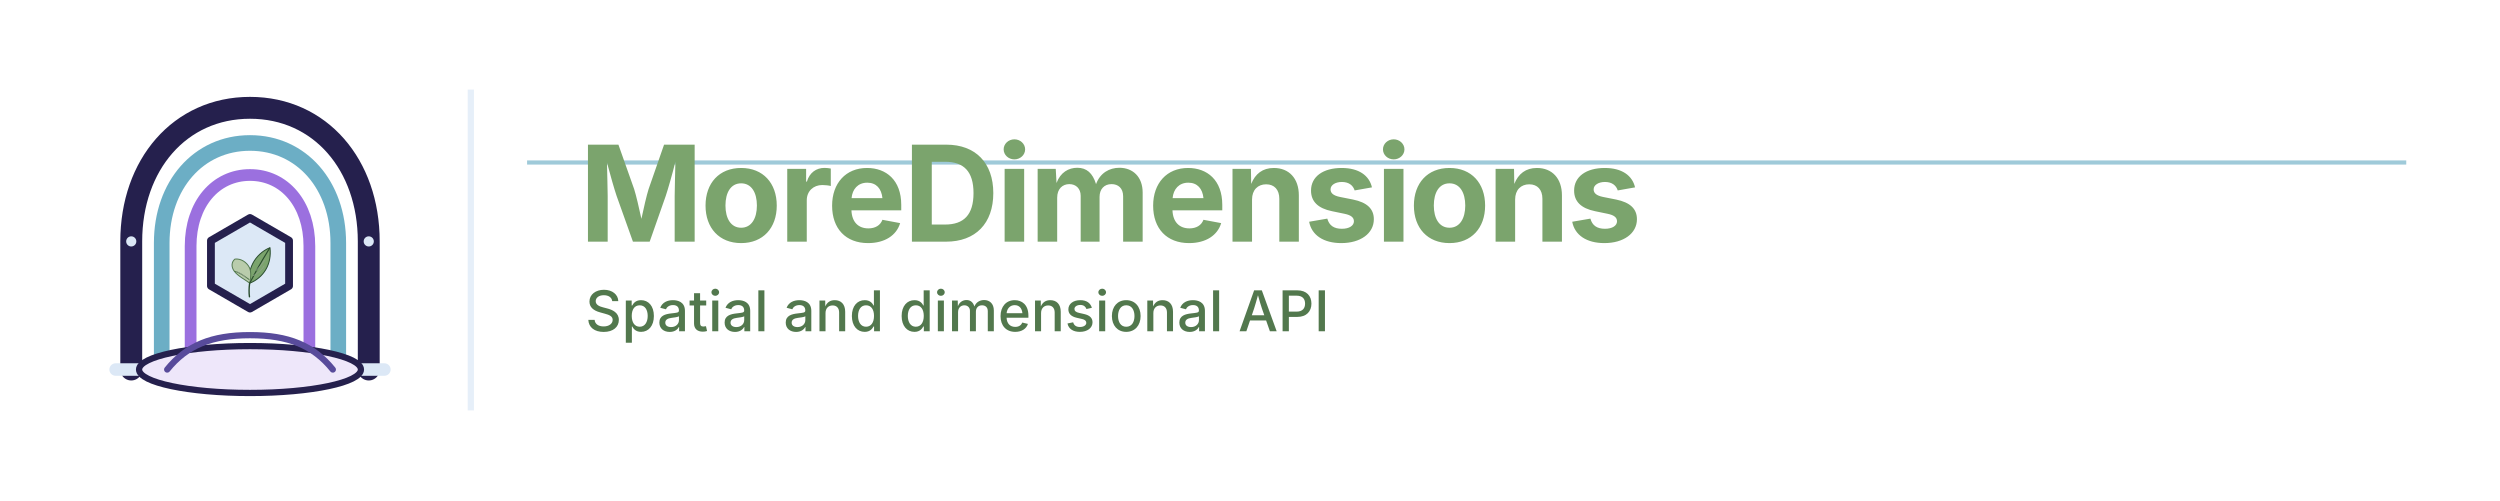
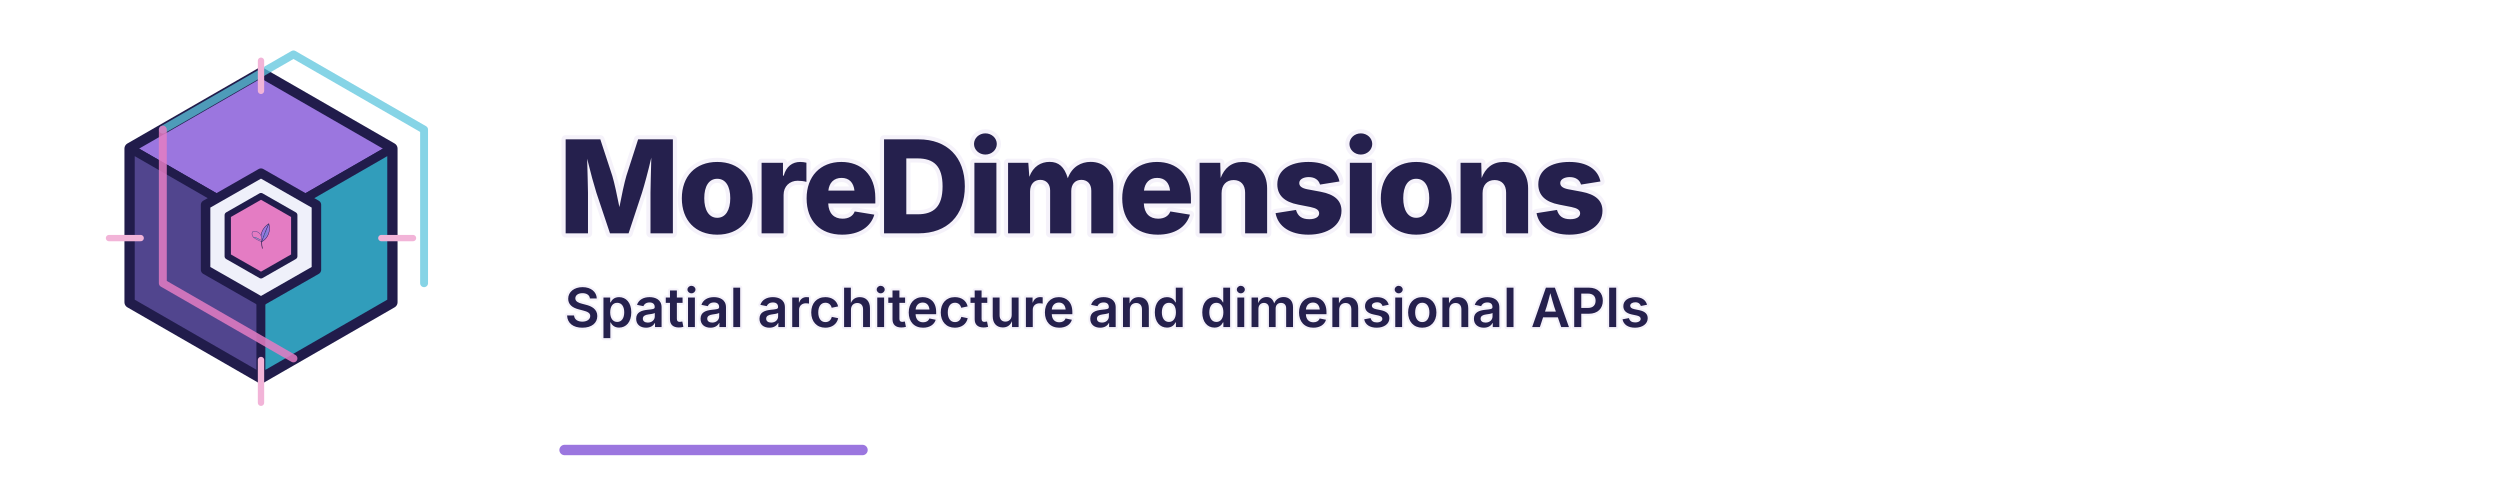
<svg xmlns="http://www.w3.org/2000/svg" width="1200" height="240" viewBox="0 0 1200 240" role="img" aria-labelledby="title desc">
-   <g transform="translate(24 24) scale(.375)">
-     <g>
-       <path d="M104 409 V245 C104 147 166 74 256 74 C346 74 408 147 408 245 V409" fill="none" stroke="#25204d" stroke-width="28" stroke-linecap="round" stroke-linejoin="round" />
-       <path d="M143 409 V247 C143 173 190 119 256 119 C322 119 369 173 369 247 V409" fill="none" stroke="#6caec5" stroke-width="20" stroke-linecap="round" stroke-linejoin="round" />
-       <path d="M180 409 V251 C180 197 212 160 256 160 C300 160 332 197 332 251 V409" fill="none" stroke="#9b70df" stroke-width="15" stroke-linecap="round" stroke-linejoin="round" />
-       <path d="M84 409 H428" fill="none" stroke="#dce8f6" stroke-width="16" stroke-linecap="round" stroke-linejoin="round" />
-       <ellipse cx="256" cy="409" rx="142" ry="30" fill="#eee7fa" stroke="#25204d" stroke-width="8" />
-       <path d="M150 409 C175 378 207 365 256 365 C305 365 337 378 362 409" fill="none" stroke="#584b9b" stroke-width="8" stroke-linecap="round" stroke-linejoin="round" />
-       <polygon points="256,215 306,244 306,302 256,331 206,302 206,244" fill="#dce8f6" stroke="#25204d" stroke-width="10" stroke-linejoin="round" />
-       <g transform="translate(256 284) rotate(0) scale(0.18)" opacity="1.0">
-         <path d="M-2 80 C-12 42 -5 -12 21 -62 C45 -108 89 -151 142 -172 C149 -114 138 -60 112 -16 C86 28 44 63 -2 80Z" fill="#7ba46d" stroke="#294c2d" stroke-width="7" stroke-linejoin="round" />
-         <path d="M-2 80 C-33 56 -85 31 -112 -5 C-135 -36 -132 -71 -107 -91 C-65 -96 -23 -69 -4 -30 C8 -4 8 39 -2 80Z" fill="#b9ccac" stroke="#52784d" stroke-width="7" stroke-linejoin="round" />
-         <path d="M-3 82 C24 31 61 -42 139 -168" fill="none" stroke="#294c2d" stroke-width="8" stroke-linecap="round" />
-         <path d="M-7 54 C-45 27 -73 5 -110 -4" fill="none" stroke="#52784d" stroke-width="7" stroke-linecap="round" />
-         <path d="M-3 83 C-7 116 -8 145 -4 177" fill="none" stroke="#294c2d" stroke-width="10" stroke-linecap="round" />
-         <path d="M24 27 C54 10 82 -12 100 -42 M43 -10 C69 -34 87 -58 103 -81 M-29 42 C-55 17 -75 4 -94 -2" fill="none" stroke="#90a08c" stroke-width="5" stroke-linecap="round" />
-       </g>
-       <circle cx="104" cy="245" r="9" fill="#dce8f6" stroke="#25204d" stroke-width="5" />
-       <circle cx="408" cy="245" r="9" fill="#dce8f6" stroke="#25204d" stroke-width="5" />
+   <g transform="translate(28 17) scale(.38)">
+     <polygon points="256,48 421,143 421,337 256,432 91,337 91,143" fill="#292353" stroke="#211c4b" stroke-width="15" stroke-linejoin="round" />
+     <polygon points="256,48 421,143 256,238 91,143" fill="#9b76df" stroke="#211c4b" stroke-width="11" stroke-linejoin="round" />
+     <polygon points="91,143 256,238 256,432 91,337" fill="#51458e" stroke="#211c4b" stroke-width="11" stroke-linejoin="round" />
+     <polygon points="421,143 256,238 256,432 421,337" fill="#319dbb" stroke="#211c4b" stroke-width="11" stroke-linejoin="round" />
+     <path d="M132 119 L297 24 L462 119 L462 313" fill="none" stroke="#5dc5dd" stroke-width="10" stroke-linecap="round" stroke-linejoin="round" opacity=".75" />
+     <path d="M132 119 V313 L297 408" fill="none" stroke="#e47cc3" stroke-width="10" stroke-linecap="round" stroke-linejoin="round" opacity=".85" />
+     <polygon points="256,174 326,214 326,296 256,336 186,296 186,214" fill="#eff0fa" stroke="#211c4b" stroke-width="12" stroke-linejoin="round" />
+     <polygon points="256,203 298,227 298,279 256,303 214,279 214,227" fill="#e47cc3" stroke="#211c4b" stroke-width="8" stroke-linejoin="round" />
+     <g transform="translate(256 254) rotate(-8) scale(0.085)" opacity="1.0">
+       <path d="M-2 80 C-12 42 -5 -12 21 -62 C45 -108 89 -151 142 -172 C149 -114 138 -60 112 -16 C86 28 44 63 -2 80Z" fill="#9b76df" stroke="#25204d" stroke-width="7" stroke-linejoin="round" />
+       <path d="M-2 80 C-33 56 -85 31 -112 -5 C-135 -36 -132 -71 -107 -91 C-65 -96 -23 -69 -4 -30 C8 -4 8 39 -2 80Z" fill="#e47cc3" stroke="#51458e" stroke-width="7" stroke-linejoin="round" />
+       <path d="M-3 82 C24 31 61 -42 139 -168" fill="none" stroke="#25204d" stroke-width="8" stroke-linecap="round" />
+       <path d="M-7 54 C-45 27 -73 5 -110 -4" fill="none" stroke="#51458e" stroke-width="7" stroke-linecap="round" />
+       <path d="M-3 83 C-7 116 -8 145 -4 177" fill="none" stroke="#25204d" stroke-width="10" stroke-linecap="round" />
+       <path d="M24 27 C54 10 82 -12 100 -42 M43 -10 C69 -34 87 -58 103 -81 M-29 42 C-55 17 -75 4 -94 -2" fill="none" stroke="#319dbb" stroke-width="5" stroke-linecap="round" />
    </g>
+     <path d="M64 256 H104 M408 256 H448 M256 32 V70 M256 410 V464" fill="none" stroke="#f2b4d8" stroke-width="8" stroke-linecap="round" stroke-linejoin="round" />
  </g>
-   <path d="M226 43 V197" stroke="#dce8f6" stroke-width="3" opacity=".7" />
-   <path d="M253 78 H1155" stroke="#6caec5" stroke-width="2" opacity=".65" />
-   <text x="278" y="116" fill="#7ba46d" font-family="Inter,Segoe UI,sans-serif" font-size="64" font-weight="700" letter-spacing="-1.5">MoreDimensions</text>
-   <text x="281" y="159" fill="#52784d" font-family="Inter,Segoe UI,sans-serif" font-size="27" font-weight="500">Spatial and dimensional API</text>
+   <text x="268" y="112" fill="#25204d" stroke="#f5f2fa" stroke-width="4" stroke-linejoin="round" paint-order="stroke fill" font-family="Inter,Segoe UI,sans-serif" font-size="62" font-weight="760" letter-spacing="-1.4">MoreDimensions</text>
+   <text x="271" y="157" fill="#25204d" stroke="#f5f2fa" stroke-width="2" stroke-linejoin="round" paint-order="stroke fill" font-family="Inter,Segoe UI,sans-serif" font-size="26" font-weight="620">Spatial architecture and dimensional APIs</text>
+   <path d="M271 216 H414" stroke="#9b76df" stroke-width="5" stroke-linecap="round" />
</svg>
